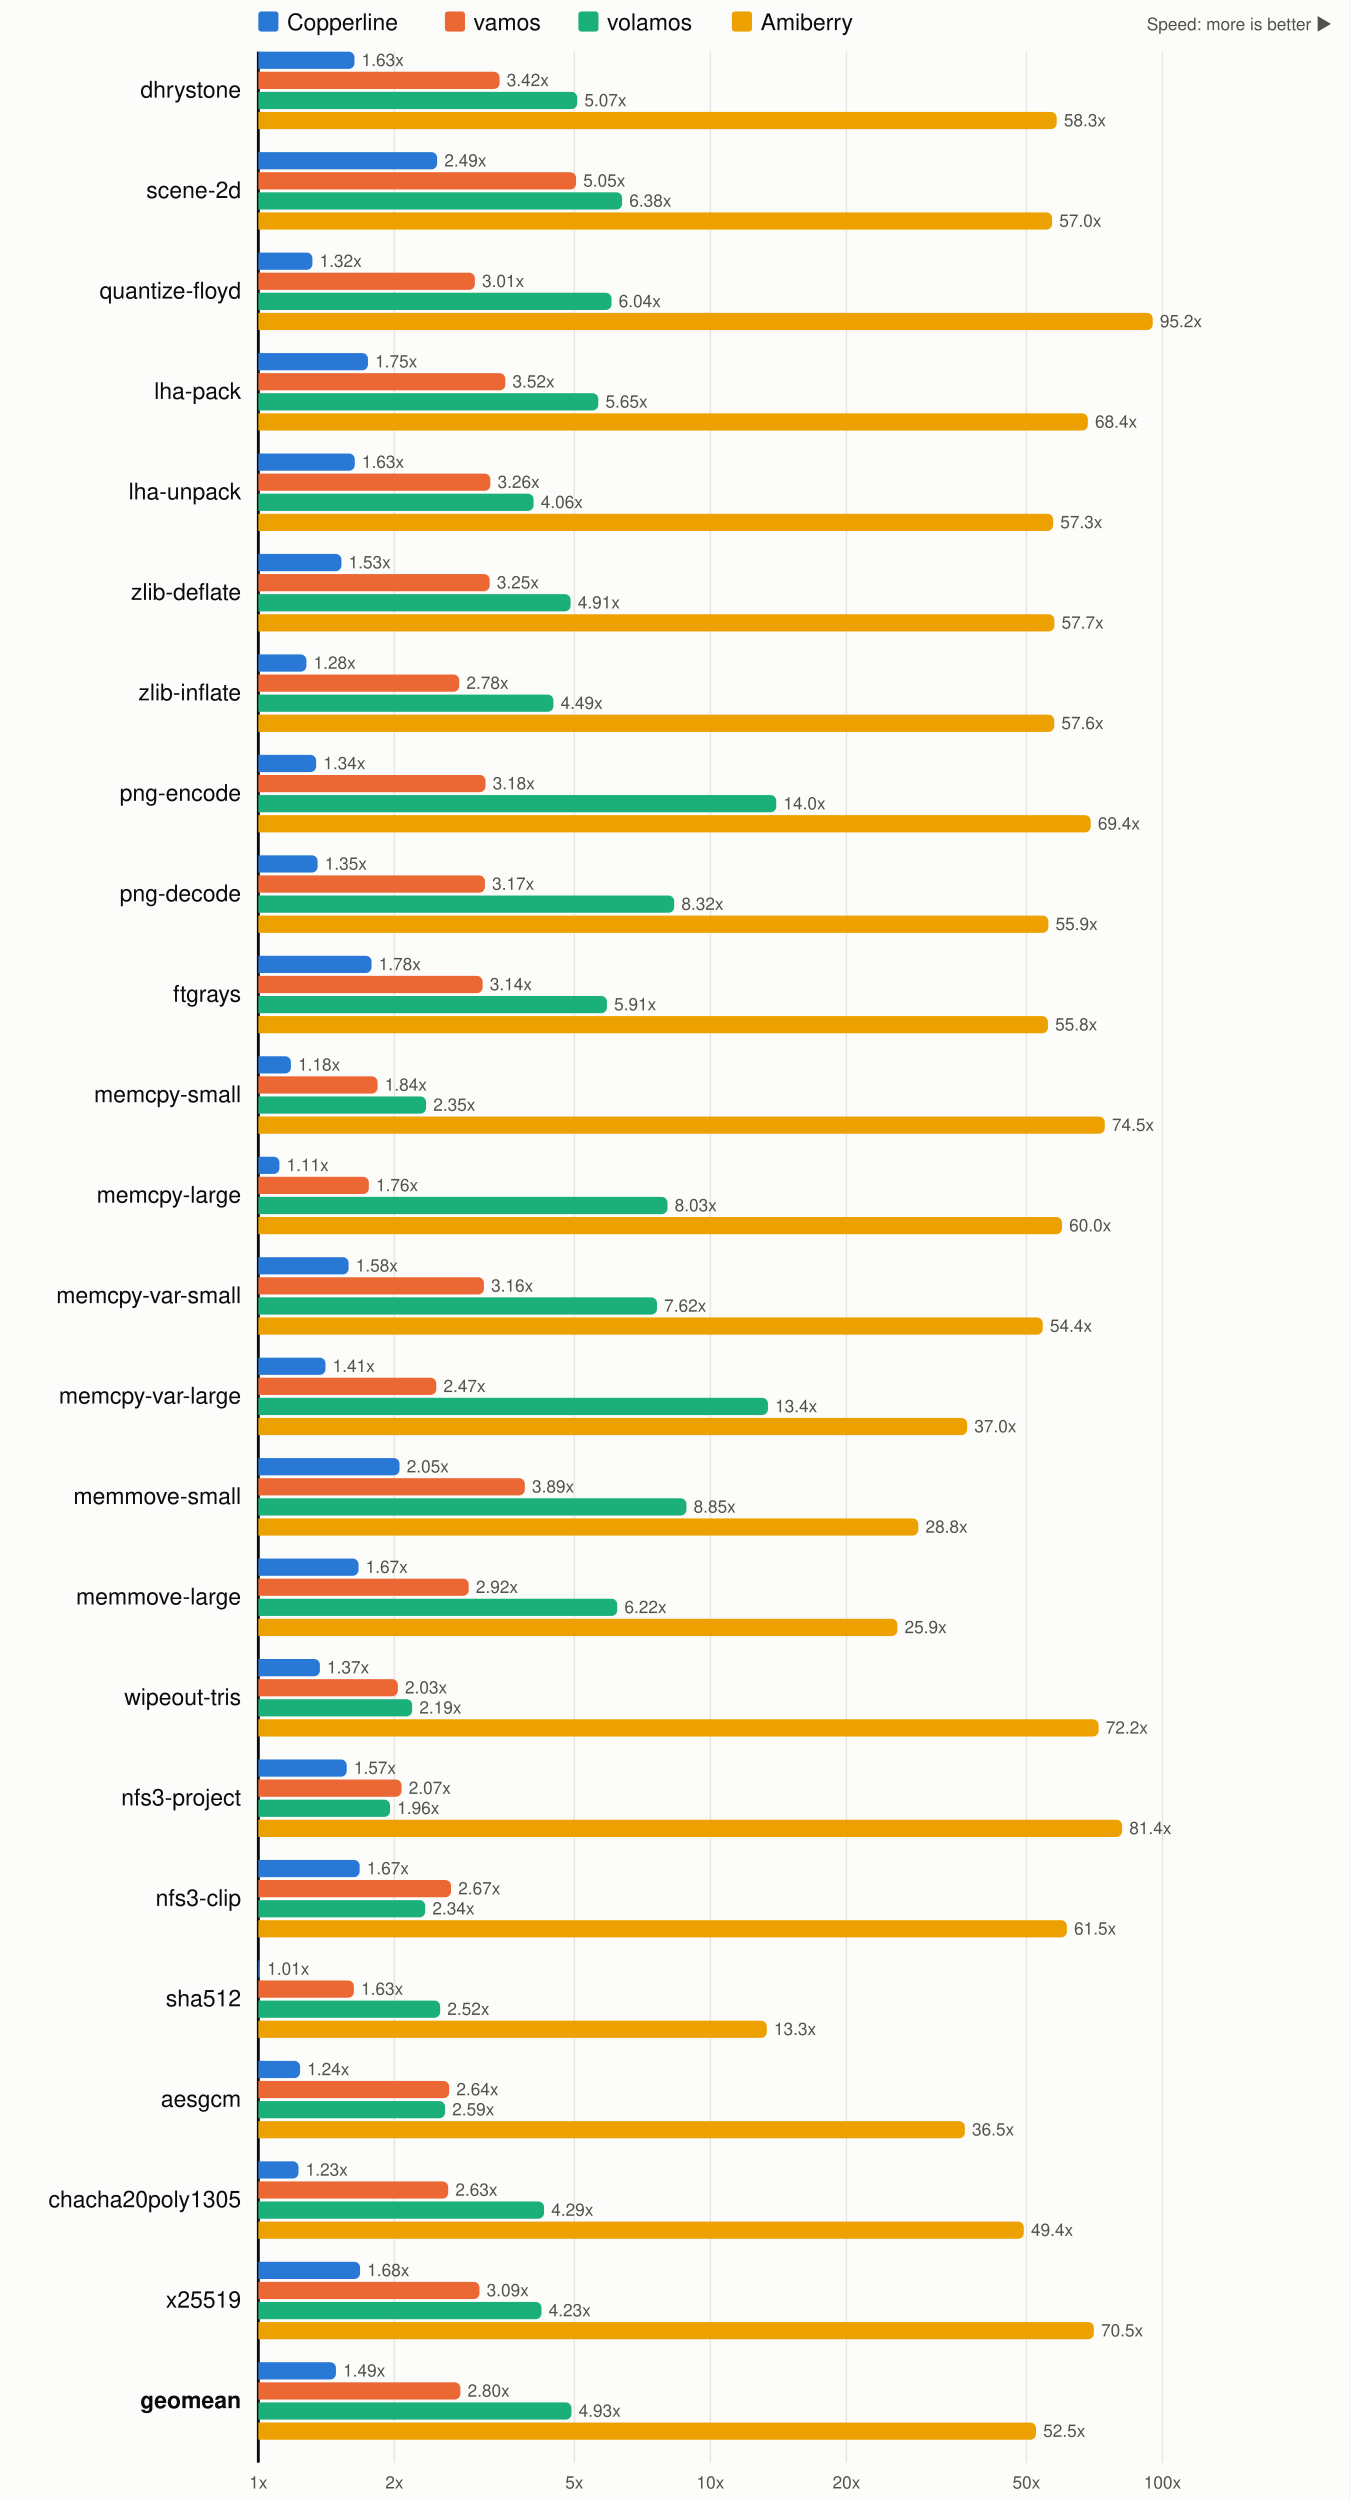
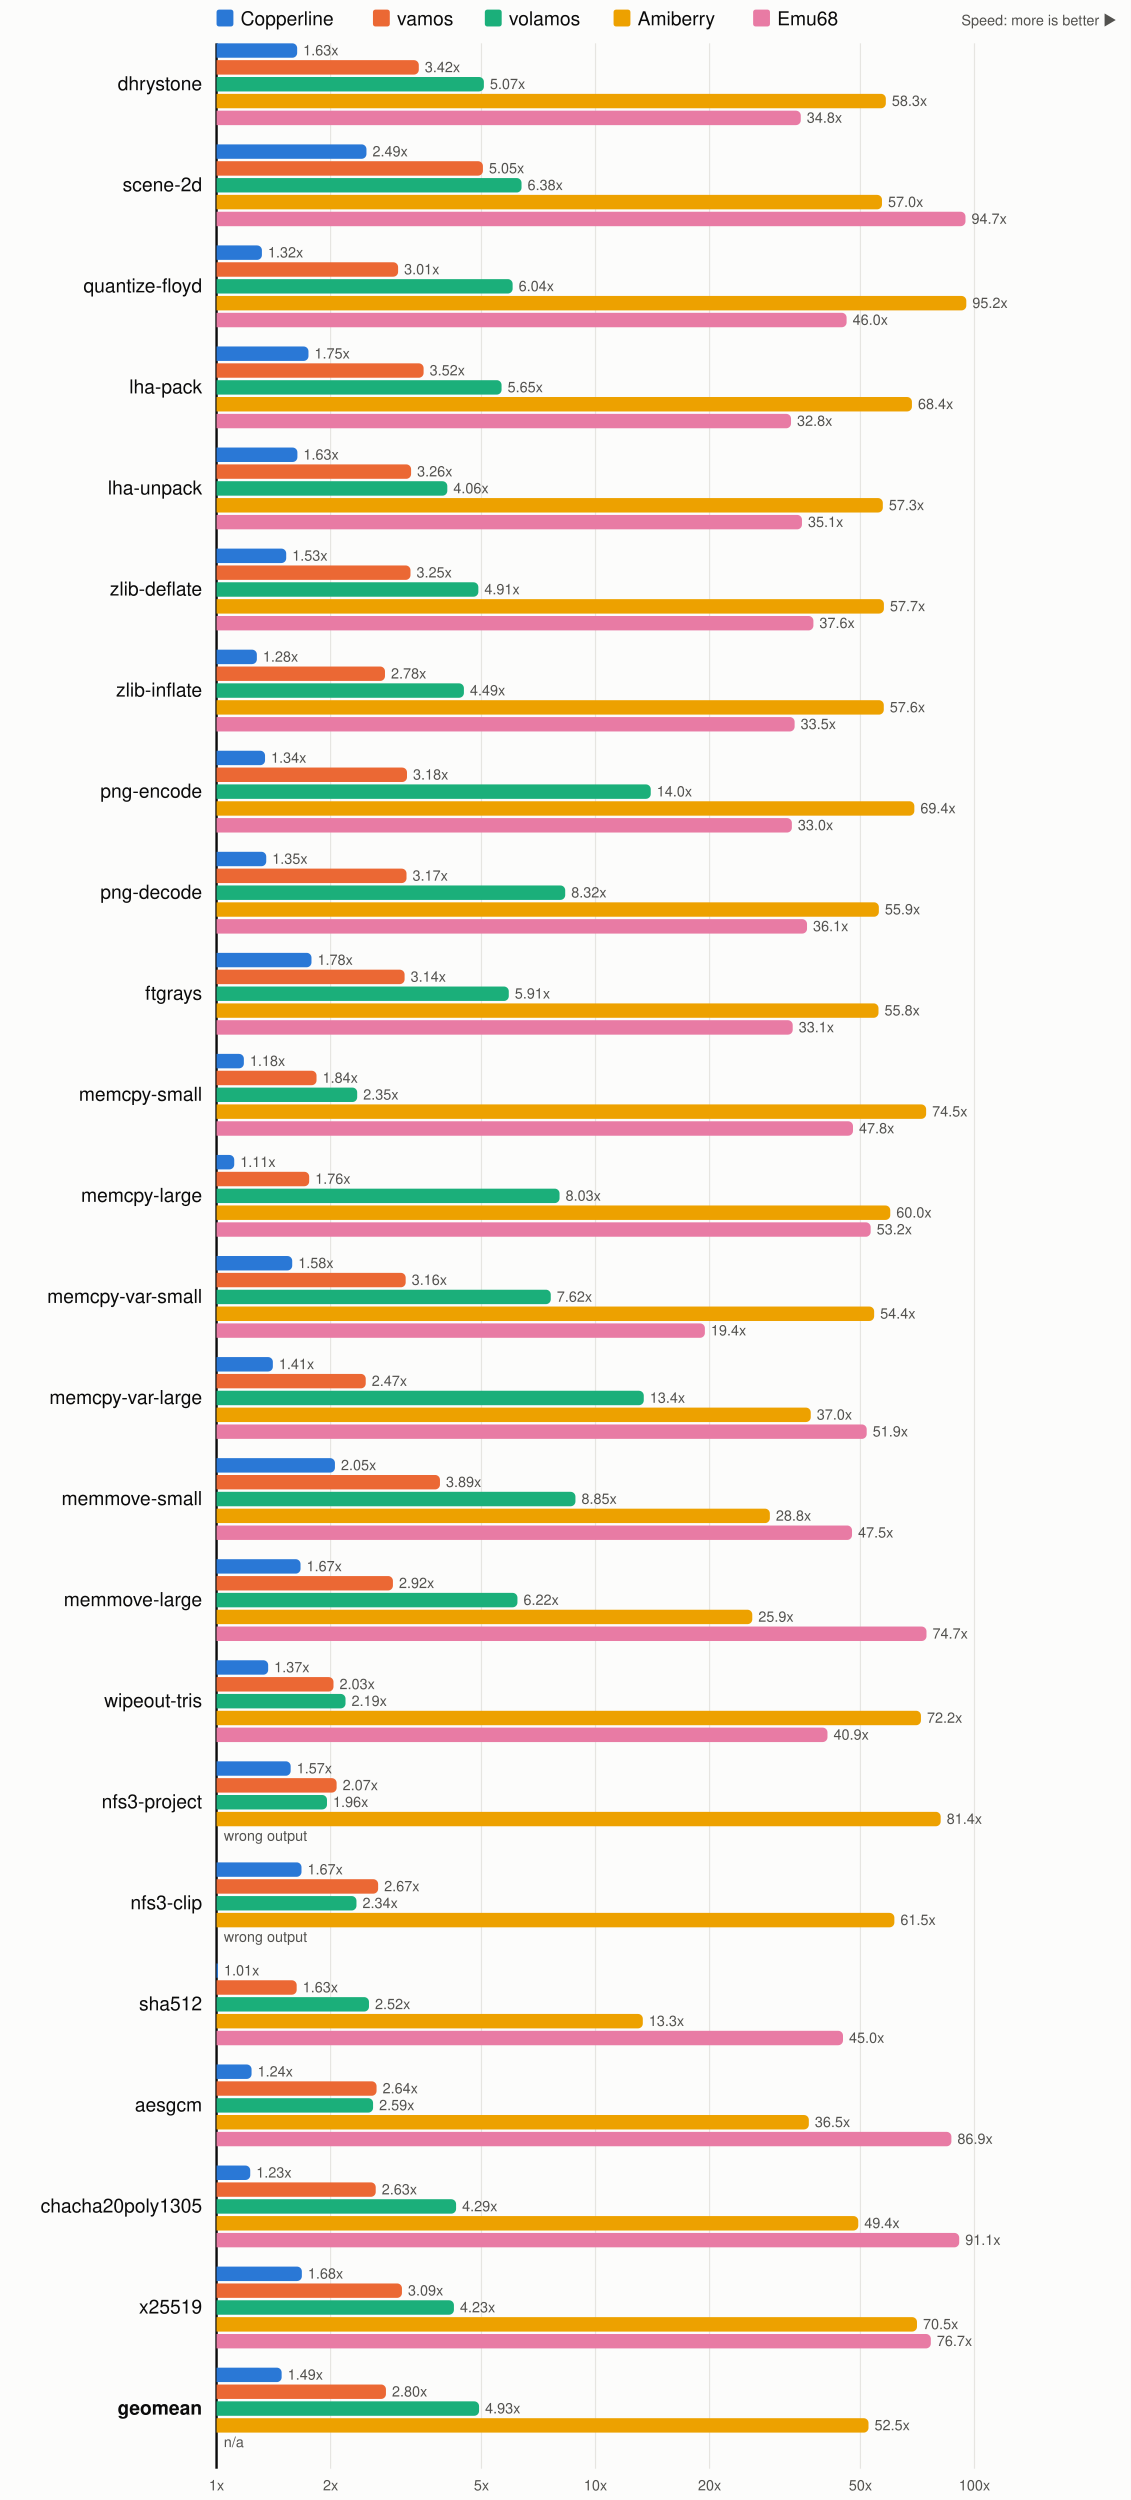
- <svg xmlns="http://www.w3.org/2000/svg" width="940" height="1742" viewBox="0 0 940 1742" role="img" aria-label="m68k emulators on benchwork-040, speed relative to a 25 MHz 68040">
-   <style>.t{font-family:system-ui,-apple-system,'Segoe UI',Helvetica,Arial,sans-serif;font-size:12px;fill:#0b0b0b}.t.muted{fill:#52514e}.t.big{font-size:16px}.t.name{font-weight:600}.t.axis{fill:#52514e;font-size:12px}.grid{stroke:#e6e5e1;stroke-width:1}.ref{stroke:#0b0b0b;stroke-width:2}.bg{fill:#fcfcfb}.ring{stroke:#fcfcfb;stroke-width:2}.dot{fill:#0b0b0b}.s0{fill:#2a78d6}.k0{stroke:#2a78d6}.s1{fill:#eb6834}.k1{stroke:#eb6834}.s2{fill:#1baf7a}.k2{stroke:#1baf7a}.s3{fill:#eda100}.k3{stroke:#eda100}@media(prefers-color-scheme:dark){.t{fill:#ffffff}.t.muted{fill:#c3c2b7}.t.axis{fill:#c3c2b7}.grid{stroke:#333331}.ref{stroke:#ffffff}.bg{fill:#1a1a19}.ring{stroke:#1a1a19}.dot{fill:#ffffff}.s0{fill:#3987e5}.k0{stroke:#3987e5}.s1{fill:#d95926}.k1{stroke:#d95926}.s2{fill:#199e70}.k2{stroke:#199e70}.s3{fill:#c98500}.k3{stroke:#c98500}}</style>
-   <rect class="bg" width="940" height="1742" />
+ <svg xmlns="http://www.w3.org/2000/svg" width="940" height="2078" viewBox="0 0 940 2078" role="img" aria-label="m68k emulators on benchwork-040, speed relative to a 25 MHz 68040">
+   <style>.t{font-family:system-ui,-apple-system,'Segoe UI',Helvetica,Arial,sans-serif;font-size:12px;fill:#0b0b0b}.t.muted{fill:#52514e}.t.big{font-size:16px}.t.name{font-weight:600}.t.axis{fill:#52514e;font-size:12px}.grid{stroke:#e6e5e1;stroke-width:1}.ref{stroke:#0b0b0b;stroke-width:2}.bg{fill:#fcfcfb}.ring{stroke:#fcfcfb;stroke-width:2}.dot{fill:#0b0b0b}.s0{fill:#2a78d6}.k0{stroke:#2a78d6}.s1{fill:#eb6834}.k1{stroke:#eb6834}.s2{fill:#1baf7a}.k2{stroke:#1baf7a}.s3{fill:#eda100}.k3{stroke:#eda100}.s4{fill:#e87ba4}.k4{stroke:#e87ba4}@media(prefers-color-scheme:dark){.t{fill:#ffffff}.t.muted{fill:#c3c2b7}.t.axis{fill:#c3c2b7}.grid{stroke:#333331}.ref{stroke:#ffffff}.bg{fill:#1a1a19}.ring{stroke:#1a1a19}.dot{fill:#ffffff}.s0{fill:#3987e5}.k0{stroke:#3987e5}.s1{fill:#d95926}.k1{stroke:#d95926}.s2{fill:#199e70}.k2{stroke:#199e70}.s3{fill:#c98500}.k3{stroke:#c98500}.s4{fill:#d55181}.k4{stroke:#d55181}}</style>
+   <rect class="bg" width="940" height="2078" />
  <text class="t muted" x="928" y="21" text-anchor="end">Speed: more is better ▶</text>
  <rect class="s0" x="180" y="8" width="14" height="14" rx="2" />
  <text class="t big" x="200" y="21">Copperline</text>
  <rect class="s1" x="310" y="8" width="14" height="14" rx="2" />
  <text class="t big" x="330" y="21">vamos</text>
  <rect class="s2" x="403" y="8" width="14" height="14" rx="2" />
  <text class="t big" x="423" y="21">volamos</text>
  <rect class="s3" x="510" y="8" width="14" height="14" rx="2" />
  <text class="t big" x="530" y="21">Amiberry</text>
-   <line class="ref" x1="180.0" y1="36" x2="180.0" y2="1716" />
-   <text class="t axis" x="180.0" y="1734" text-anchor="middle">1x</text>
-   <line class="grid" x1="274.8" y1="36" x2="274.8" y2="1716" />
-   <text class="t axis" x="274.8" y="1734" text-anchor="middle">2x</text>
-   <line class="grid" x1="400.2" y1="36" x2="400.2" y2="1716" />
-   <text class="t axis" x="400.2" y="1734" text-anchor="middle">5x</text>
-   <line class="grid" x1="495.0" y1="36" x2="495.0" y2="1716" />
-   <text class="t axis" x="495.0" y="1734" text-anchor="middle">10x</text>
-   <line class="grid" x1="589.8" y1="36" x2="589.8" y2="1716" />
-   <text class="t axis" x="589.8" y="1734" text-anchor="middle">20x</text>
-   <line class="grid" x1="715.2" y1="36" x2="715.2" y2="1716" />
-   <text class="t axis" x="715.2" y="1734" text-anchor="middle">50x</text>
-   <line class="grid" x1="810.0" y1="36" x2="810.0" y2="1716" />
-   <text class="t axis" x="810.0" y="1734" text-anchor="middle">100x</text>
-   <text class="t big" x="168" y="68.0" text-anchor="end">dhrystone</text>
+   <rect class="s4" x="626" y="8" width="14" height="14" rx="2" />
+   <text class="t big" x="646" y="21">Emu68</text>
+   <line class="ref" x1="180.0" y1="36" x2="180.0" y2="2052" />
+   <text class="t axis" x="180.0" y="2070" text-anchor="middle">1x</text>
+   <line class="grid" x1="274.8" y1="36" x2="274.8" y2="2052" />
+   <text class="t axis" x="274.8" y="2070" text-anchor="middle">2x</text>
+   <line class="grid" x1="400.2" y1="36" x2="400.2" y2="2052" />
+   <text class="t axis" x="400.2" y="2070" text-anchor="middle">5x</text>
+   <line class="grid" x1="495.0" y1="36" x2="495.0" y2="2052" />
+   <text class="t axis" x="495.0" y="2070" text-anchor="middle">10x</text>
+   <line class="grid" x1="589.8" y1="36" x2="589.8" y2="2052" />
+   <text class="t axis" x="589.8" y="2070" text-anchor="middle">20x</text>
+   <line class="grid" x1="715.2" y1="36" x2="715.2" y2="2052" />
+   <text class="t axis" x="715.2" y="2070" text-anchor="middle">50x</text>
+   <line class="grid" x1="810.0" y1="36" x2="810.0" y2="2052" />
+   <text class="t axis" x="810.0" y="2070" text-anchor="middle">100x</text>
+   <text class="t big" x="168" y="75.0" text-anchor="end">dhrystone</text>
  <path class="s0" d="M180,36 h63.0 a4,4 0 0 1 4,4 v4 a4,4 0 0 1 -4,4 h-63.0 z" />
  <text class="t muted" x="252.0" y="46">1.63x</text>
  <path class="s1" d="M180,50 h164.1 a4,4 0 0 1 4,4 v4 a4,4 0 0 1 -4,4 h-164.1 z" />
  <text class="t muted" x="353.1" y="60">3.42x</text>
  <path class="s2" d="M180,64 h218.2 a4,4 0 0 1 4,4 v4 a4,4 0 0 1 -4,4 h-218.2 z" />
  <text class="t muted" x="407.2" y="74">5.07x</text>
  <path class="s3" d="M180,78 h552.3 a4,4 0 0 1 4,4 v4 a4,4 0 0 1 -4,4 h-552.3 z" />
  <text class="t muted" x="741.3" y="88">58.3x</text>
-   <text class="t big" x="168" y="138.0" text-anchor="end">scene-2d</text>
-   <path class="s0" d="M180,106 h120.6 a4,4 0 0 1 4,4 v4 a4,4 0 0 1 -4,4 h-120.6 z" />
-   <text class="t muted" x="309.6" y="116">2.49x</text>
-   <path class="s1" d="M180,120 h217.4 a4,4 0 0 1 4,4 v4 a4,4 0 0 1 -4,4 h-217.4 z" />
-   <text class="t muted" x="406.4" y="130">5.05x</text>
-   <path class="s2" d="M180,134 h249.5 a4,4 0 0 1 4,4 v4 a4,4 0 0 1 -4,4 h-249.5 z" />
-   <text class="t muted" x="438.5" y="144">6.38x</text>
-   <path class="s3" d="M180,148 h549.1 a4,4 0 0 1 4,4 v4 a4,4 0 0 1 -4,4 h-549.1 z" />
-   <text class="t muted" x="738.1" y="158">57.0x</text>
-   <text class="t big" x="168" y="208.0" text-anchor="end">quantize-floyd</text>
-   <path class="s0" d="M180,176 h33.7 a4,4 0 0 1 4,4 v4 a4,4 0 0 1 -4,4 h-33.7 z" />
-   <text class="t muted" x="222.7" y="186">1.32x</text>
-   <path class="s1" d="M180,190 h146.9 a4,4 0 0 1 4,4 v4 a4,4 0 0 1 -4,4 h-146.9 z" />
-   <text class="t muted" x="335.9" y="200">3.01x</text>
-   <path class="s2" d="M180,204 h242.1 a4,4 0 0 1 4,4 v4 a4,4 0 0 1 -4,4 h-242.1 z" />
-   <text class="t muted" x="431.1" y="214">6.04x</text>
-   <path class="s3" d="M180,218 h619.2 a4,4 0 0 1 4,4 v4 a4,4 0 0 1 -4,4 h-619.2 z" />
-   <text class="t muted" x="808.2" y="228">95.2x</text>
-   <text class="t big" x="168" y="278.0" text-anchor="end">lha-pack</text>
-   <path class="s0" d="M180,246 h72.4 a4,4 0 0 1 4,4 v4 a4,4 0 0 1 -4,4 h-72.4 z" />
-   <text class="t muted" x="261.4" y="256">1.75x</text>
-   <path class="s1" d="M180,260 h168.1 a4,4 0 0 1 4,4 v4 a4,4 0 0 1 -4,4 h-168.1 z" />
-   <text class="t muted" x="357.1" y="270">3.52x</text>
-   <path class="s2" d="M180,274 h232.9 a4,4 0 0 1 4,4 v4 a4,4 0 0 1 -4,4 h-232.9 z" />
-   <text class="t muted" x="421.9" y="284">5.65x</text>
-   <path class="s3" d="M180,288 h574.0 a4,4 0 0 1 4,4 v4 a4,4 0 0 1 -4,4 h-574.0 z" />
-   <text class="t muted" x="763.0" y="298">68.4x</text>
-   <text class="t big" x="168" y="348.0" text-anchor="end">lha-unpack</text>
-   <path class="s0" d="M180,316 h63.2 a4,4 0 0 1 4,4 v4 a4,4 0 0 1 -4,4 h-63.2 z" />
-   <text class="t muted" x="252.2" y="326">1.63x</text>
-   <path class="s1" d="M180,330 h157.7 a4,4 0 0 1 4,4 v4 a4,4 0 0 1 -4,4 h-157.7 z" />
-   <text class="t muted" x="346.7" y="340">3.26x</text>
-   <path class="s2" d="M180,344 h187.8 a4,4 0 0 1 4,4 v4 a4,4 0 0 1 -4,4 h-187.8 z" />
-   <text class="t muted" x="376.8" y="354">4.06x</text>
-   <path class="s3" d="M180,358 h549.8 a4,4 0 0 1 4,4 v4 a4,4 0 0 1 -4,4 h-549.8 z" />
-   <text class="t muted" x="738.8" y="368">57.3x</text>
-   <text class="t big" x="168" y="418.0" text-anchor="end">zlib-deflate</text>
-   <path class="s0" d="M180,386 h53.9 a4,4 0 0 1 4,4 v4 a4,4 0 0 1 -4,4 h-53.9 z" />
-   <text class="t muted" x="242.9" y="396">1.53x</text>
-   <path class="s1" d="M180,400 h157.2 a4,4 0 0 1 4,4 v4 a4,4 0 0 1 -4,4 h-157.2 z" />
-   <text class="t muted" x="346.2" y="410">3.25x</text>
-   <path class="s2" d="M180,414 h213.6 a4,4 0 0 1 4,4 v4 a4,4 0 0 1 -4,4 h-213.6 z" />
-   <text class="t muted" x="402.6" y="424">4.91x</text>
-   <path class="s3" d="M180,428 h550.7 a4,4 0 0 1 4,4 v4 a4,4 0 0 1 -4,4 h-550.7 z" />
-   <text class="t muted" x="739.7" y="438">57.7x</text>
-   <text class="t big" x="168" y="488.0" text-anchor="end">zlib-inflate</text>
-   <path class="s0" d="M180,456 h29.5 a4,4 0 0 1 4,4 v4 a4,4 0 0 1 -4,4 h-29.5 z" />
-   <text class="t muted" x="218.5" y="466">1.28x</text>
-   <path class="s1" d="M180,470 h136.0 a4,4 0 0 1 4,4 v4 a4,4 0 0 1 -4,4 h-136.0 z" />
-   <text class="t muted" x="325.0" y="480">2.78x</text>
-   <path class="s2" d="M180,484 h201.6 a4,4 0 0 1 4,4 v4 a4,4 0 0 1 -4,4 h-201.6 z" />
-   <text class="t muted" x="390.6" y="494">4.49x</text>
-   <path class="s3" d="M180,498 h550.6 a4,4 0 0 1 4,4 v4 a4,4 0 0 1 -4,4 h-550.6 z" />
-   <text class="t muted" x="739.6" y="508">57.6x</text>
-   <text class="t big" x="168" y="558.0" text-anchor="end">png-encode</text>
-   <path class="s0" d="M180,526 h36.3 a4,4 0 0 1 4,4 v4 a4,4 0 0 1 -4,4 h-36.3 z" />
-   <text class="t muted" x="225.3" y="536">1.34x</text>
-   <path class="s1" d="M180,540 h154.3 a4,4 0 0 1 4,4 v4 a4,4 0 0 1 -4,4 h-154.3 z" />
-   <text class="t muted" x="343.3" y="550">3.18x</text>
-   <path class="s2" d="M180,554 h356.9 a4,4 0 0 1 4,4 v4 a4,4 0 0 1 -4,4 h-356.9 z" />
-   <text class="t muted" x="545.9" y="564">14.0x</text>
-   <path class="s3" d="M180,568 h576.0 a4,4 0 0 1 4,4 v4 a4,4 0 0 1 -4,4 h-576.0 z" />
-   <text class="t muted" x="765.0" y="578">69.4x</text>
-   <text class="t big" x="168" y="628.0" text-anchor="end">png-decode</text>
-   <path class="s0" d="M180,596 h37.3 a4,4 0 0 1 4,4 v4 a4,4 0 0 1 -4,4 h-37.3 z" />
-   <text class="t muted" x="226.3" y="606">1.35x</text>
-   <path class="s1" d="M180,610 h153.9 a4,4 0 0 1 4,4 v4 a4,4 0 0 1 -4,4 h-153.9 z" />
-   <text class="t muted" x="342.9" y="620">3.17x</text>
-   <path class="s2" d="M180,624 h285.8 a4,4 0 0 1 4,4 v4 a4,4 0 0 1 -4,4 h-285.8 z" />
-   <text class="t muted" x="474.8" y="634">8.32x</text>
-   <path class="s3" d="M180,638 h546.5 a4,4 0 0 1 4,4 v4 a4,4 0 0 1 -4,4 h-546.5 z" />
-   <text class="t muted" x="735.5" y="648">55.9x</text>
-   <text class="t big" x="168" y="698.0" text-anchor="end">ftgrays</text>
-   <path class="s0" d="M180,666 h74.9 a4,4 0 0 1 4,4 v4 a4,4 0 0 1 -4,4 h-74.9 z" />
-   <text class="t muted" x="263.9" y="676">1.78x</text>
-   <path class="s1" d="M180,680 h152.3 a4,4 0 0 1 4,4 v4 a4,4 0 0 1 -4,4 h-152.3 z" />
-   <text class="t muted" x="341.3" y="690">3.14x</text>
-   <path class="s2" d="M180,694 h238.9 a4,4 0 0 1 4,4 v4 a4,4 0 0 1 -4,4 h-238.9 z" />
-   <text class="t muted" x="427.9" y="704">5.91x</text>
-   <path class="s3" d="M180,708 h546.2 a4,4 0 0 1 4,4 v4 a4,4 0 0 1 -4,4 h-546.2 z" />
-   <text class="t muted" x="735.2" y="718">55.8x</text>
-   <text class="t big" x="168" y="768.0" text-anchor="end">memcpy-small</text>
-   <path class="s0" d="M180,736 h18.7 a4,4 0 0 1 4,4 v4 a4,4 0 0 1 -4,4 h-18.7 z" />
-   <text class="t muted" x="207.7" y="746">1.18x</text>
-   <path class="s1" d="M180,750 h79.1 a4,4 0 0 1 4,4 v4 a4,4 0 0 1 -4,4 h-79.1 z" />
-   <text class="t muted" x="268.1" y="760">1.84x</text>
-   <path class="s2" d="M180,764 h112.9 a4,4 0 0 1 4,4 v4 a4,4 0 0 1 -4,4 h-112.9 z" />
-   <text class="t muted" x="301.9" y="774">2.35x</text>
-   <path class="s3" d="M180,778 h585.8 a4,4 0 0 1 4,4 v4 a4,4 0 0 1 -4,4 h-585.8 z" />
-   <text class="t muted" x="774.8" y="788">74.5x</text>
-   <text class="t big" x="168" y="838.0" text-anchor="end">memcpy-large</text>
-   <path class="s0" d="M180,806 h10.7 a4,4 0 0 1 4,4 v4 a4,4 0 0 1 -4,4 h-10.7 z" />
-   <text class="t muted" x="199.7" y="816">1.11x</text>
-   <path class="s1" d="M180,820 h73.0 a4,4 0 0 1 4,4 v4 a4,4 0 0 1 -4,4 h-73.0 z" />
-   <text class="t muted" x="262.0" y="830">1.76x</text>
-   <path class="s2" d="M180,834 h281.1 a4,4 0 0 1 4,4 v4 a4,4 0 0 1 -4,4 h-281.1 z" />
-   <text class="t muted" x="470.1" y="844">8.03x</text>
-   <path class="s3" d="M180,848 h556.0 a4,4 0 0 1 4,4 v4 a4,4 0 0 1 -4,4 h-556.0 z" />
-   <text class="t muted" x="745.0" y="858">60.0x</text>
-   <text class="t big" x="168" y="908.0" text-anchor="end">memcpy-var-small</text>
-   <path class="s0" d="M180,876 h58.9 a4,4 0 0 1 4,4 v4 a4,4 0 0 1 -4,4 h-58.9 z" />
-   <text class="t muted" x="247.9" y="886">1.58x</text>
-   <path class="s1" d="M180,890 h153.2 a4,4 0 0 1 4,4 v4 a4,4 0 0 1 -4,4 h-153.2 z" />
-   <text class="t muted" x="342.2" y="900">3.16x</text>
-   <path class="s2" d="M180,904 h273.8 a4,4 0 0 1 4,4 v4 a4,4 0 0 1 -4,4 h-273.8 z" />
-   <text class="t muted" x="462.8" y="914">7.62x</text>
-   <path class="s3" d="M180,918 h542.6 a4,4 0 0 1 4,4 v4 a4,4 0 0 1 -4,4 h-542.6 z" />
-   <text class="t muted" x="731.6" y="928">54.4x</text>
-   <text class="t big" x="168" y="978.0" text-anchor="end">memcpy-var-large</text>
-   <path class="s0" d="M180,946 h42.8 a4,4 0 0 1 4,4 v4 a4,4 0 0 1 -4,4 h-42.8 z" />
-   <text class="t muted" x="231.8" y="956">1.41x</text>
-   <path class="s1" d="M180,960 h120.0 a4,4 0 0 1 4,4 v4 a4,4 0 0 1 -4,4 h-120.0 z" />
-   <text class="t muted" x="309.0" y="970">2.47x</text>
-   <path class="s2" d="M180,974 h351.1 a4,4 0 0 1 4,4 v4 a4,4 0 0 1 -4,4 h-351.1 z" />
-   <text class="t muted" x="540.1" y="984">13.4x</text>
-   <path class="s3" d="M180,988 h489.9 a4,4 0 0 1 4,4 v4 a4,4 0 0 1 -4,4 h-489.9 z" />
-   <text class="t muted" x="678.9" y="998">37.0x</text>
-   <text class="t big" x="168" y="1048.0" text-anchor="end">memmove-small</text>
-   <path class="s0" d="M180,1016 h94.4 a4,4 0 0 1 4,4 v4 a4,4 0 0 1 -4,4 h-94.4 z" />
-   <text class="t muted" x="283.4" y="1026">2.05x</text>
-   <path class="s1" d="M180,1030 h181.7 a4,4 0 0 1 4,4 v4 a4,4 0 0 1 -4,4 h-181.7 z" />
-   <text class="t muted" x="370.7" y="1040">3.89x</text>
-   <path class="s2" d="M180,1044 h294.3 a4,4 0 0 1 4,4 v4 a4,4 0 0 1 -4,4 h-294.3 z" />
-   <text class="t muted" x="483.3" y="1054">8.85x</text>
-   <path class="s3" d="M180,1058 h455.9 a4,4 0 0 1 4,4 v4 a4,4 0 0 1 -4,4 h-455.9 z" />
-   <text class="t muted" x="644.9" y="1068">28.8x</text>
-   <text class="t big" x="168" y="1118.0" text-anchor="end">memmove-large</text>
-   <path class="s0" d="M180,1086 h65.8 a4,4 0 0 1 4,4 v4 a4,4 0 0 1 -4,4 h-65.8 z" />
-   <text class="t muted" x="254.8" y="1096">1.67x</text>
-   <path class="s1" d="M180,1100 h142.6 a4,4 0 0 1 4,4 v4 a4,4 0 0 1 -4,4 h-142.6 z" />
-   <text class="t muted" x="331.6" y="1110">2.92x</text>
-   <path class="s2" d="M180,1114 h246.1 a4,4 0 0 1 4,4 v4 a4,4 0 0 1 -4,4 h-246.1 z" />
-   <text class="t muted" x="435.1" y="1124">6.22x</text>
-   <path class="s3" d="M180,1128 h441.3 a4,4 0 0 1 4,4 v4 a4,4 0 0 1 -4,4 h-441.3 z" />
-   <text class="t muted" x="630.3" y="1138">25.9x</text>
-   <text class="t big" x="168" y="1188.0" text-anchor="end">wipeout-tris</text>
-   <path class="s0" d="M180,1156 h38.9 a4,4 0 0 1 4,4 v4 a4,4 0 0 1 -4,4 h-38.9 z" />
-   <text class="t muted" x="227.9" y="1166">1.37x</text>
-   <path class="s1" d="M180,1170 h93.2 a4,4 0 0 1 4,4 v4 a4,4 0 0 1 -4,4 h-93.2 z" />
-   <text class="t muted" x="282.2" y="1180">2.03x</text>
-   <path class="s2" d="M180,1184 h103.2 a4,4 0 0 1 4,4 v4 a4,4 0 0 1 -4,4 h-103.2 z" />
-   <text class="t muted" x="292.2" y="1194">2.19x</text>
-   <path class="s3" d="M180,1198 h581.5 a4,4 0 0 1 4,4 v4 a4,4 0 0 1 -4,4 h-581.5 z" />
-   <text class="t muted" x="770.5" y="1208">72.2x</text>
-   <text class="t big" x="168" y="1258.0" text-anchor="end">nfs3-project</text>
-   <path class="s0" d="M180,1226 h57.6 a4,4 0 0 1 4,4 v4 a4,4 0 0 1 -4,4 h-57.6 z" />
-   <text class="t muted" x="246.6" y="1236">1.57x</text>
-   <path class="s1" d="M180,1240 h95.8 a4,4 0 0 1 4,4 v4 a4,4 0 0 1 -4,4 h-95.8 z" />
-   <text class="t muted" x="284.8" y="1250">2.07x</text>
-   <path class="s2" d="M180,1254 h87.8 a4,4 0 0 1 4,4 v4 a4,4 0 0 1 -4,4 h-87.8 z" />
-   <text class="t muted" x="276.8" y="1264">1.96x</text>
-   <path class="s3" d="M180,1268 h597.9 a4,4 0 0 1 4,4 v4 a4,4 0 0 1 -4,4 h-597.9 z" />
-   <text class="t muted" x="786.9" y="1278">81.4x</text>
-   <text class="t big" x="168" y="1328.0" text-anchor="end">nfs3-clip</text>
-   <path class="s0" d="M180,1296 h66.6 a4,4 0 0 1 4,4 v4 a4,4 0 0 1 -4,4 h-66.6 z" />
-   <text class="t muted" x="255.6" y="1306">1.67x</text>
-   <path class="s1" d="M180,1310 h130.3 a4,4 0 0 1 4,4 v4 a4,4 0 0 1 -4,4 h-130.3 z" />
-   <text class="t muted" x="319.3" y="1320">2.67x</text>
-   <path class="s2" d="M180,1324 h112.3 a4,4 0 0 1 4,4 v4 a4,4 0 0 1 -4,4 h-112.3 z" />
-   <text class="t muted" x="301.3" y="1334">2.34x</text>
-   <path class="s3" d="M180,1338 h559.4 a4,4 0 0 1 4,4 v4 a4,4 0 0 1 -4,4 h-559.4 z" />
-   <text class="t muted" x="748.4" y="1348">61.5x</text>
-   <text class="t big" x="168" y="1398.0" text-anchor="end">sha512</text>
-   <path class="s0" d="M180,1366 h0.6 a0.582,0.582 0 0 1 0.582,0.582 v10.837 a0.582,0.582 0 0 1 -0.582,0.582 h-0.6 z" />
-   <text class="t muted" x="186.2" y="1376">1.01x</text>
-   <path class="s1" d="M180,1380 h62.6 a4,4 0 0 1 4,4 v4 a4,4 0 0 1 -4,4 h-62.6 z" />
-   <text class="t muted" x="251.6" y="1390">1.63x</text>
-   <path class="s2" d="M180,1394 h122.7 a4,4 0 0 1 4,4 v4 a4,4 0 0 1 -4,4 h-122.7 z" />
-   <text class="t muted" x="311.7" y="1404">2.52x</text>
-   <path class="s3" d="M180,1408 h350.3 a4,4 0 0 1 4,4 v4 a4,4 0 0 1 -4,4 h-350.3 z" />
-   <text class="t muted" x="539.3" y="1418">13.3x</text>
-   <text class="t big" x="168" y="1468.0" text-anchor="end">aesgcm</text>
-   <path class="s0" d="M180,1436 h25.1 a4,4 0 0 1 4,4 v4 a4,4 0 0 1 -4,4 h-25.1 z" />
-   <text class="t muted" x="214.1" y="1446">1.24x</text>
-   <path class="s1" d="M180,1450 h129.0 a4,4 0 0 1 4,4 v4 a4,4 0 0 1 -4,4 h-129.0 z" />
-   <text class="t muted" x="318.0" y="1460">2.64x</text>
-   <path class="s2" d="M180,1464 h126.1 a4,4 0 0 1 4,4 v4 a4,4 0 0 1 -4,4 h-126.1 z" />
-   <text class="t muted" x="315.1" y="1474">2.59x</text>
-   <path class="s3" d="M180,1478 h488.3 a4,4 0 0 1 4,4 v4 a4,4 0 0 1 -4,4 h-488.3 z" />
-   <text class="t muted" x="677.3" y="1488">36.5x</text>
-   <text class="t big" x="168" y="1538.0" text-anchor="end">chacha20poly1305</text>
-   <path class="s0" d="M180,1506 h24.0 a4,4 0 0 1 4,4 v4 a4,4 0 0 1 -4,4 h-24.0 z" />
-   <text class="t muted" x="213.0" y="1516">1.23x</text>
-   <path class="s1" d="M180,1520 h128.3 a4,4 0 0 1 4,4 v4 a4,4 0 0 1 -4,4 h-128.3 z" />
-   <text class="t muted" x="317.3" y="1530">2.63x</text>
-   <path class="s2" d="M180,1534 h195.1 a4,4 0 0 1 4,4 v4 a4,4 0 0 1 -4,4 h-195.1 z" />
-   <text class="t muted" x="384.1" y="1544">4.29x</text>
-   <path class="s3" d="M180,1548 h529.4 a4,4 0 0 1 4,4 v4 a4,4 0 0 1 -4,4 h-529.4 z" />
-   <text class="t muted" x="718.4" y="1558">49.4x</text>
-   <text class="t big" x="168" y="1608.0" text-anchor="end">x25519</text>
-   <path class="s0" d="M180,1576 h66.9 a4,4 0 0 1 4,4 v4 a4,4 0 0 1 -4,4 h-66.9 z" />
-   <text class="t muted" x="255.9" y="1586">1.68x</text>
-   <path class="s1" d="M180,1590 h150.1 a4,4 0 0 1 4,4 v4 a4,4 0 0 1 -4,4 h-150.1 z" />
-   <text class="t muted" x="339.1" y="1600">3.09x</text>
-   <path class="s2" d="M180,1604 h193.3 a4,4 0 0 1 4,4 v4 a4,4 0 0 1 -4,4 h-193.3 z" />
-   <text class="t muted" x="382.3" y="1614">4.23x</text>
-   <path class="s3" d="M180,1618 h578.2 a4,4 0 0 1 4,4 v4 a4,4 0 0 1 -4,4 h-578.2 z" />
-   <text class="t muted" x="767.2" y="1628">70.5x</text>
-   <text class="t big name" x="168" y="1678.0" text-anchor="end">geomean</text>
-   <path class="s0" d="M180,1646 h50.1 a4,4 0 0 1 4,4 v4 a4,4 0 0 1 -4,4 h-50.1 z" />
-   <text class="t muted" x="239.1" y="1656">1.49x</text>
-   <path class="s1" d="M180,1660 h136.8 a4,4 0 0 1 4,4 v4 a4,4 0 0 1 -4,4 h-136.8 z" />
-   <text class="t muted" x="325.8" y="1670">2.80x</text>
-   <path class="s2" d="M180,1674 h214.2 a4,4 0 0 1 4,4 v4 a4,4 0 0 1 -4,4 h-214.2 z" />
-   <text class="t muted" x="403.2" y="1684">4.93x</text>
-   <path class="s3" d="M180,1688 h537.9 a4,4 0 0 1 4,4 v4 a4,4 0 0 1 -4,4 h-537.9 z" />
-   <text class="t muted" x="726.9" y="1698">52.5x</text>
+   <path class="s4" d="M180,92 h481.6 a4,4 0 0 1 4,4 v4 a4,4 0 0 1 -4,4 h-481.6 z" />
+   <text class="t muted" x="670.6" y="102">34.8x</text>
+   <text class="t big" x="168" y="159.0" text-anchor="end">scene-2d</text>
+   <path class="s0" d="M180,120 h120.6 a4,4 0 0 1 4,4 v4 a4,4 0 0 1 -4,4 h-120.6 z" />
+   <text class="t muted" x="309.6" y="130">2.49x</text>
+   <path class="s1" d="M180,134 h217.4 a4,4 0 0 1 4,4 v4 a4,4 0 0 1 -4,4 h-217.4 z" />
+   <text class="t muted" x="406.4" y="144">5.05x</text>
+   <path class="s2" d="M180,148 h249.5 a4,4 0 0 1 4,4 v4 a4,4 0 0 1 -4,4 h-249.5 z" />
+   <text class="t muted" x="438.5" y="158">6.38x</text>
+   <path class="s3" d="M180,162 h549.1 a4,4 0 0 1 4,4 v4 a4,4 0 0 1 -4,4 h-549.1 z" />
+   <text class="t muted" x="738.1" y="172">57.0x</text>
+   <path class="s4" d="M180,176 h618.5 a4,4 0 0 1 4,4 v4 a4,4 0 0 1 -4,4 h-618.5 z" />
+   <text class="t muted" x="807.5" y="186">94.7x</text>
+   <text class="t big" x="168" y="243.0" text-anchor="end">quantize-floyd</text>
+   <path class="s0" d="M180,204 h33.7 a4,4 0 0 1 4,4 v4 a4,4 0 0 1 -4,4 h-33.7 z" />
+   <text class="t muted" x="222.7" y="214">1.32x</text>
+   <path class="s1" d="M180,218 h146.9 a4,4 0 0 1 4,4 v4 a4,4 0 0 1 -4,4 h-146.9 z" />
+   <text class="t muted" x="335.9" y="228">3.01x</text>
+   <path class="s2" d="M180,232 h242.1 a4,4 0 0 1 4,4 v4 a4,4 0 0 1 -4,4 h-242.1 z" />
+   <text class="t muted" x="431.1" y="242">6.04x</text>
+   <path class="s3" d="M180,246 h619.2 a4,4 0 0 1 4,4 v4 a4,4 0 0 1 -4,4 h-619.2 z" />
+   <text class="t muted" x="808.2" y="256">95.2x</text>
+   <path class="s4" d="M180,260 h519.7 a4,4 0 0 1 4,4 v4 a4,4 0 0 1 -4,4 h-519.7 z" />
+   <text class="t muted" x="708.7" y="270">46.0x</text>
+   <text class="t big" x="168" y="327.0" text-anchor="end">lha-pack</text>
+   <path class="s0" d="M180,288 h72.4 a4,4 0 0 1 4,4 v4 a4,4 0 0 1 -4,4 h-72.4 z" />
+   <text class="t muted" x="261.4" y="298">1.75x</text>
+   <path class="s1" d="M180,302 h168.1 a4,4 0 0 1 4,4 v4 a4,4 0 0 1 -4,4 h-168.1 z" />
+   <text class="t muted" x="357.1" y="312">3.52x</text>
+   <path class="s2" d="M180,316 h232.9 a4,4 0 0 1 4,4 v4 a4,4 0 0 1 -4,4 h-232.9 z" />
+   <text class="t muted" x="421.9" y="326">5.65x</text>
+   <path class="s3" d="M180,330 h574.0 a4,4 0 0 1 4,4 v4 a4,4 0 0 1 -4,4 h-574.0 z" />
+   <text class="t muted" x="763.0" y="340">68.4x</text>
+   <path class="s4" d="M180,344 h473.5 a4,4 0 0 1 4,4 v4 a4,4 0 0 1 -4,4 h-473.5 z" />
+   <text class="t muted" x="662.5" y="354">32.8x</text>
+   <text class="t big" x="168" y="411.0" text-anchor="end">lha-unpack</text>
+   <path class="s0" d="M180,372 h63.2 a4,4 0 0 1 4,4 v4 a4,4 0 0 1 -4,4 h-63.2 z" />
+   <text class="t muted" x="252.2" y="382">1.63x</text>
+   <path class="s1" d="M180,386 h157.7 a4,4 0 0 1 4,4 v4 a4,4 0 0 1 -4,4 h-157.7 z" />
+   <text class="t muted" x="346.7" y="396">3.26x</text>
+   <path class="s2" d="M180,400 h187.8 a4,4 0 0 1 4,4 v4 a4,4 0 0 1 -4,4 h-187.8 z" />
+   <text class="t muted" x="376.8" y="410">4.06x</text>
+   <path class="s3" d="M180,414 h549.8 a4,4 0 0 1 4,4 v4 a4,4 0 0 1 -4,4 h-549.8 z" />
+   <text class="t muted" x="738.8" y="424">57.3x</text>
+   <path class="s4" d="M180,428 h482.6 a4,4 0 0 1 4,4 v4 a4,4 0 0 1 -4,4 h-482.6 z" />
+   <text class="t muted" x="671.6" y="438">35.1x</text>
+   <text class="t big" x="168" y="495.0" text-anchor="end">zlib-deflate</text>
+   <path class="s0" d="M180,456 h53.9 a4,4 0 0 1 4,4 v4 a4,4 0 0 1 -4,4 h-53.9 z" />
+   <text class="t muted" x="242.9" y="466">1.53x</text>
+   <path class="s1" d="M180,470 h157.2 a4,4 0 0 1 4,4 v4 a4,4 0 0 1 -4,4 h-157.2 z" />
+   <text class="t muted" x="346.2" y="480">3.25x</text>
+   <path class="s2" d="M180,484 h213.6 a4,4 0 0 1 4,4 v4 a4,4 0 0 1 -4,4 h-213.6 z" />
+   <text class="t muted" x="402.6" y="494">4.91x</text>
+   <path class="s3" d="M180,498 h550.7 a4,4 0 0 1 4,4 v4 a4,4 0 0 1 -4,4 h-550.7 z" />
+   <text class="t muted" x="739.7" y="508">57.7x</text>
+   <path class="s4" d="M180,512 h492.1 a4,4 0 0 1 4,4 v4 a4,4 0 0 1 -4,4 h-492.1 z" />
+   <text class="t muted" x="681.1" y="522">37.6x</text>
+   <text class="t big" x="168" y="579.0" text-anchor="end">zlib-inflate</text>
+   <path class="s0" d="M180,540 h29.5 a4,4 0 0 1 4,4 v4 a4,4 0 0 1 -4,4 h-29.5 z" />
+   <text class="t muted" x="218.5" y="550">1.28x</text>
+   <path class="s1" d="M180,554 h136.0 a4,4 0 0 1 4,4 v4 a4,4 0 0 1 -4,4 h-136.0 z" />
+   <text class="t muted" x="325.0" y="564">2.78x</text>
+   <path class="s2" d="M180,568 h201.6 a4,4 0 0 1 4,4 v4 a4,4 0 0 1 -4,4 h-201.6 z" />
+   <text class="t muted" x="390.6" y="578">4.49x</text>
+   <path class="s3" d="M180,582 h550.6 a4,4 0 0 1 4,4 v4 a4,4 0 0 1 -4,4 h-550.6 z" />
+   <text class="t muted" x="739.6" y="592">57.6x</text>
+   <path class="s4" d="M180,596 h476.5 a4,4 0 0 1 4,4 v4 a4,4 0 0 1 -4,4 h-476.5 z" />
+   <text class="t muted" x="665.5" y="606">33.5x</text>
+   <text class="t big" x="168" y="663.0" text-anchor="end">png-encode</text>
+   <path class="s0" d="M180,624 h36.3 a4,4 0 0 1 4,4 v4 a4,4 0 0 1 -4,4 h-36.3 z" />
+   <text class="t muted" x="225.3" y="634">1.34x</text>
+   <path class="s1" d="M180,638 h154.3 a4,4 0 0 1 4,4 v4 a4,4 0 0 1 -4,4 h-154.3 z" />
+   <text class="t muted" x="343.3" y="648">3.18x</text>
+   <path class="s2" d="M180,652 h356.9 a4,4 0 0 1 4,4 v4 a4,4 0 0 1 -4,4 h-356.9 z" />
+   <text class="t muted" x="545.9" y="662">14.0x</text>
+   <path class="s3" d="M180,666 h576.0 a4,4 0 0 1 4,4 v4 a4,4 0 0 1 -4,4 h-576.0 z" />
+   <text class="t muted" x="765.0" y="676">69.4x</text>
+   <path class="s4" d="M180,680 h474.2 a4,4 0 0 1 4,4 v4 a4,4 0 0 1 -4,4 h-474.2 z" />
+   <text class="t muted" x="663.2" y="690">33.0x</text>
+   <text class="t big" x="168" y="747.0" text-anchor="end">png-decode</text>
+   <path class="s0" d="M180,708 h37.3 a4,4 0 0 1 4,4 v4 a4,4 0 0 1 -4,4 h-37.3 z" />
+   <text class="t muted" x="226.3" y="718">1.35x</text>
+   <path class="s1" d="M180,722 h153.9 a4,4 0 0 1 4,4 v4 a4,4 0 0 1 -4,4 h-153.9 z" />
+   <text class="t muted" x="342.9" y="732">3.17x</text>
+   <path class="s2" d="M180,736 h285.8 a4,4 0 0 1 4,4 v4 a4,4 0 0 1 -4,4 h-285.8 z" />
+   <text class="t muted" x="474.8" y="746">8.32x</text>
+   <path class="s3" d="M180,750 h546.5 a4,4 0 0 1 4,4 v4 a4,4 0 0 1 -4,4 h-546.5 z" />
+   <text class="t muted" x="735.5" y="760">55.9x</text>
+   <path class="s4" d="M180,764 h486.8 a4,4 0 0 1 4,4 v4 a4,4 0 0 1 -4,4 h-486.8 z" />
+   <text class="t muted" x="675.8" y="774">36.1x</text>
+   <text class="t big" x="168" y="831.0" text-anchor="end">ftgrays</text>
+   <path class="s0" d="M180,792 h74.9 a4,4 0 0 1 4,4 v4 a4,4 0 0 1 -4,4 h-74.9 z" />
+   <text class="t muted" x="263.9" y="802">1.78x</text>
+   <path class="s1" d="M180,806 h152.3 a4,4 0 0 1 4,4 v4 a4,4 0 0 1 -4,4 h-152.3 z" />
+   <text class="t muted" x="341.3" y="816">3.14x</text>
+   <path class="s2" d="M180,820 h238.9 a4,4 0 0 1 4,4 v4 a4,4 0 0 1 -4,4 h-238.9 z" />
+   <text class="t muted" x="427.9" y="830">5.91x</text>
+   <path class="s3" d="M180,834 h546.2 a4,4 0 0 1 4,4 v4 a4,4 0 0 1 -4,4 h-546.2 z" />
+   <text class="t muted" x="735.2" y="844">55.8x</text>
+   <path class="s4" d="M180,848 h474.9 a4,4 0 0 1 4,4 v4 a4,4 0 0 1 -4,4 h-474.9 z" />
+   <text class="t muted" x="663.9" y="858">33.1x</text>
+   <text class="t big" x="168" y="915.0" text-anchor="end">memcpy-small</text>
+   <path class="s0" d="M180,876 h18.7 a4,4 0 0 1 4,4 v4 a4,4 0 0 1 -4,4 h-18.7 z" />
+   <text class="t muted" x="207.7" y="886">1.18x</text>
+   <path class="s1" d="M180,890 h79.1 a4,4 0 0 1 4,4 v4 a4,4 0 0 1 -4,4 h-79.1 z" />
+   <text class="t muted" x="268.1" y="900">1.84x</text>
+   <path class="s2" d="M180,904 h112.9 a4,4 0 0 1 4,4 v4 a4,4 0 0 1 -4,4 h-112.9 z" />
+   <text class="t muted" x="301.9" y="914">2.35x</text>
+   <path class="s3" d="M180,918 h585.8 a4,4 0 0 1 4,4 v4 a4,4 0 0 1 -4,4 h-585.8 z" />
+   <text class="t muted" x="774.8" y="928">74.5x</text>
+   <path class="s4" d="M180,932 h525.0 a4,4 0 0 1 4,4 v4 a4,4 0 0 1 -4,4 h-525.0 z" />
+   <text class="t muted" x="714.0" y="942">47.8x</text>
+   <text class="t big" x="168" y="999.0" text-anchor="end">memcpy-large</text>
+   <path class="s0" d="M180,960 h10.7 a4,4 0 0 1 4,4 v4 a4,4 0 0 1 -4,4 h-10.7 z" />
+   <text class="t muted" x="199.7" y="970">1.11x</text>
+   <path class="s1" d="M180,974 h73.0 a4,4 0 0 1 4,4 v4 a4,4 0 0 1 -4,4 h-73.0 z" />
+   <text class="t muted" x="262.0" y="984">1.76x</text>
+   <path class="s2" d="M180,988 h281.1 a4,4 0 0 1 4,4 v4 a4,4 0 0 1 -4,4 h-281.1 z" />
+   <text class="t muted" x="470.1" y="998">8.03x</text>
+   <path class="s3" d="M180,1002 h556.0 a4,4 0 0 1 4,4 v4 a4,4 0 0 1 -4,4 h-556.0 z" />
+   <text class="t muted" x="745.0" y="1012">60.0x</text>
+   <path class="s4" d="M180,1016 h539.7 a4,4 0 0 1 4,4 v4 a4,4 0 0 1 -4,4 h-539.7 z" />
+   <text class="t muted" x="728.7" y="1026">53.2x</text>
+   <text class="t big" x="168" y="1083.0" text-anchor="end">memcpy-var-small</text>
+   <path class="s0" d="M180,1044 h58.9 a4,4 0 0 1 4,4 v4 a4,4 0 0 1 -4,4 h-58.9 z" />
+   <text class="t muted" x="247.9" y="1054">1.58x</text>
+   <path class="s1" d="M180,1058 h153.2 a4,4 0 0 1 4,4 v4 a4,4 0 0 1 -4,4 h-153.2 z" />
+   <text class="t muted" x="342.2" y="1068">3.16x</text>
+   <path class="s2" d="M180,1072 h273.8 a4,4 0 0 1 4,4 v4 a4,4 0 0 1 -4,4 h-273.8 z" />
+   <text class="t muted" x="462.8" y="1082">7.62x</text>
+   <path class="s3" d="M180,1086 h542.6 a4,4 0 0 1 4,4 v4 a4,4 0 0 1 -4,4 h-542.6 z" />
+   <text class="t muted" x="731.6" y="1096">54.4x</text>
+   <path class="s4" d="M180,1100 h401.9 a4,4 0 0 1 4,4 v4 a4,4 0 0 1 -4,4 h-401.9 z" />
+   <text class="t muted" x="590.9" y="1110">19.4x</text>
+   <text class="t big" x="168" y="1167.0" text-anchor="end">memcpy-var-large</text>
+   <path class="s0" d="M180,1128 h42.8 a4,4 0 0 1 4,4 v4 a4,4 0 0 1 -4,4 h-42.8 z" />
+   <text class="t muted" x="231.8" y="1138">1.41x</text>
+   <path class="s1" d="M180,1142 h120.0 a4,4 0 0 1 4,4 v4 a4,4 0 0 1 -4,4 h-120.0 z" />
+   <text class="t muted" x="309.0" y="1152">2.47x</text>
+   <path class="s2" d="M180,1156 h351.1 a4,4 0 0 1 4,4 v4 a4,4 0 0 1 -4,4 h-351.1 z" />
+   <text class="t muted" x="540.1" y="1166">13.4x</text>
+   <path class="s3" d="M180,1170 h489.9 a4,4 0 0 1 4,4 v4 a4,4 0 0 1 -4,4 h-489.9 z" />
+   <text class="t muted" x="678.9" y="1180">37.0x</text>
+   <path class="s4" d="M180,1184 h536.4 a4,4 0 0 1 4,4 v4 a4,4 0 0 1 -4,4 h-536.4 z" />
+   <text class="t muted" x="725.4" y="1194">51.9x</text>
+   <text class="t big" x="168" y="1251.0" text-anchor="end">memmove-small</text>
+   <path class="s0" d="M180,1212 h94.4 a4,4 0 0 1 4,4 v4 a4,4 0 0 1 -4,4 h-94.4 z" />
+   <text class="t muted" x="283.4" y="1222">2.05x</text>
+   <path class="s1" d="M180,1226 h181.7 a4,4 0 0 1 4,4 v4 a4,4 0 0 1 -4,4 h-181.7 z" />
+   <text class="t muted" x="370.7" y="1236">3.89x</text>
+   <path class="s2" d="M180,1240 h294.3 a4,4 0 0 1 4,4 v4 a4,4 0 0 1 -4,4 h-294.3 z" />
+   <text class="t muted" x="483.3" y="1250">8.85x</text>
+   <path class="s3" d="M180,1254 h455.9 a4,4 0 0 1 4,4 v4 a4,4 0 0 1 -4,4 h-455.9 z" />
+   <text class="t muted" x="644.9" y="1264">28.8x</text>
+   <path class="s4" d="M180,1268 h524.2 a4,4 0 0 1 4,4 v4 a4,4 0 0 1 -4,4 h-524.2 z" />
+   <text class="t muted" x="713.2" y="1278">47.5x</text>
+   <text class="t big" x="168" y="1335.0" text-anchor="end">memmove-large</text>
+   <path class="s0" d="M180,1296 h65.8 a4,4 0 0 1 4,4 v4 a4,4 0 0 1 -4,4 h-65.8 z" />
+   <text class="t muted" x="254.8" y="1306">1.67x</text>
+   <path class="s1" d="M180,1310 h142.6 a4,4 0 0 1 4,4 v4 a4,4 0 0 1 -4,4 h-142.6 z" />
+   <text class="t muted" x="331.6" y="1320">2.92x</text>
+   <path class="s2" d="M180,1324 h246.1 a4,4 0 0 1 4,4 v4 a4,4 0 0 1 -4,4 h-246.1 z" />
+   <text class="t muted" x="435.1" y="1334">6.22x</text>
+   <path class="s3" d="M180,1338 h441.3 a4,4 0 0 1 4,4 v4 a4,4 0 0 1 -4,4 h-441.3 z" />
+   <text class="t muted" x="630.3" y="1348">25.9x</text>
+   <path class="s4" d="M180,1352 h586.1 a4,4 0 0 1 4,4 v4 a4,4 0 0 1 -4,4 h-586.1 z" />
+   <text class="t muted" x="775.1" y="1362">74.7x</text>
+   <text class="t big" x="168" y="1419.0" text-anchor="end">wipeout-tris</text>
+   <path class="s0" d="M180,1380 h38.9 a4,4 0 0 1 4,4 v4 a4,4 0 0 1 -4,4 h-38.9 z" />
+   <text class="t muted" x="227.9" y="1390">1.37x</text>
+   <path class="s1" d="M180,1394 h93.2 a4,4 0 0 1 4,4 v4 a4,4 0 0 1 -4,4 h-93.2 z" />
+   <text class="t muted" x="282.2" y="1404">2.03x</text>
+   <path class="s2" d="M180,1408 h103.2 a4,4 0 0 1 4,4 v4 a4,4 0 0 1 -4,4 h-103.2 z" />
+   <text class="t muted" x="292.2" y="1418">2.19x</text>
+   <path class="s3" d="M180,1422 h581.5 a4,4 0 0 1 4,4 v4 a4,4 0 0 1 -4,4 h-581.5 z" />
+   <text class="t muted" x="770.5" y="1432">72.2x</text>
+   <path class="s4" d="M180,1436 h503.8 a4,4 0 0 1 4,4 v4 a4,4 0 0 1 -4,4 h-503.8 z" />
+   <text class="t muted" x="692.8" y="1446">40.9x</text>
+   <text class="t big" x="168" y="1503.0" text-anchor="end">nfs3-project</text>
+   <path class="s0" d="M180,1464 h57.6 a4,4 0 0 1 4,4 v4 a4,4 0 0 1 -4,4 h-57.6 z" />
+   <text class="t muted" x="246.6" y="1474">1.57x</text>
+   <path class="s1" d="M180,1478 h95.8 a4,4 0 0 1 4,4 v4 a4,4 0 0 1 -4,4 h-95.8 z" />
+   <text class="t muted" x="284.8" y="1488">2.07x</text>
+   <path class="s2" d="M180,1492 h87.8 a4,4 0 0 1 4,4 v4 a4,4 0 0 1 -4,4 h-87.8 z" />
+   <text class="t muted" x="276.8" y="1502">1.96x</text>
+   <path class="s3" d="M180,1506 h597.9 a4,4 0 0 1 4,4 v4 a4,4 0 0 1 -4,4 h-597.9 z" />
+   <text class="t muted" x="786.9" y="1516">81.4x</text>
+   <text class="t muted" x="186" y="1530">wrong output</text>
+   <text class="t big" x="168" y="1587.0" text-anchor="end">nfs3-clip</text>
+   <path class="s0" d="M180,1548 h66.6 a4,4 0 0 1 4,4 v4 a4,4 0 0 1 -4,4 h-66.6 z" />
+   <text class="t muted" x="255.6" y="1558">1.67x</text>
+   <path class="s1" d="M180,1562 h130.3 a4,4 0 0 1 4,4 v4 a4,4 0 0 1 -4,4 h-130.3 z" />
+   <text class="t muted" x="319.3" y="1572">2.67x</text>
+   <path class="s2" d="M180,1576 h112.3 a4,4 0 0 1 4,4 v4 a4,4 0 0 1 -4,4 h-112.3 z" />
+   <text class="t muted" x="301.3" y="1586">2.34x</text>
+   <path class="s3" d="M180,1590 h559.4 a4,4 0 0 1 4,4 v4 a4,4 0 0 1 -4,4 h-559.4 z" />
+   <text class="t muted" x="748.4" y="1600">61.5x</text>
+   <text class="t muted" x="186" y="1614">wrong output</text>
+   <text class="t big" x="168" y="1671.0" text-anchor="end">sha512</text>
+   <path class="s0" d="M180,1632 h0.6 a0.582,0.582 0 0 1 0.582,0.582 v10.837 a0.582,0.582 0 0 1 -0.582,0.582 h-0.6 z" />
+   <text class="t muted" x="186.2" y="1642">1.01x</text>
+   <path class="s1" d="M180,1646 h62.6 a4,4 0 0 1 4,4 v4 a4,4 0 0 1 -4,4 h-62.6 z" />
+   <text class="t muted" x="251.6" y="1656">1.63x</text>
+   <path class="s2" d="M180,1660 h122.7 a4,4 0 0 1 4,4 v4 a4,4 0 0 1 -4,4 h-122.7 z" />
+   <text class="t muted" x="311.7" y="1670">2.52x</text>
+   <path class="s3" d="M180,1674 h350.3 a4,4 0 0 1 4,4 v4 a4,4 0 0 1 -4,4 h-350.3 z" />
+   <text class="t muted" x="539.3" y="1684">13.3x</text>
+   <path class="s4" d="M180,1688 h516.7 a4,4 0 0 1 4,4 v4 a4,4 0 0 1 -4,4 h-516.7 z" />
+   <text class="t muted" x="705.7" y="1698">45.0x</text>
+   <text class="t big" x="168" y="1755.0" text-anchor="end">aesgcm</text>
+   <path class="s0" d="M180,1716 h25.1 a4,4 0 0 1 4,4 v4 a4,4 0 0 1 -4,4 h-25.1 z" />
+   <text class="t muted" x="214.1" y="1726">1.24x</text>
+   <path class="s1" d="M180,1730 h129.0 a4,4 0 0 1 4,4 v4 a4,4 0 0 1 -4,4 h-129.0 z" />
+   <text class="t muted" x="318.0" y="1740">2.64x</text>
+   <path class="s2" d="M180,1744 h126.1 a4,4 0 0 1 4,4 v4 a4,4 0 0 1 -4,4 h-126.1 z" />
+   <text class="t muted" x="315.1" y="1754">2.59x</text>
+   <path class="s3" d="M180,1758 h488.3 a4,4 0 0 1 4,4 v4 a4,4 0 0 1 -4,4 h-488.3 z" />
+   <text class="t muted" x="677.3" y="1768">36.5x</text>
+   <path class="s4" d="M180,1772 h606.8 a4,4 0 0 1 4,4 v4 a4,4 0 0 1 -4,4 h-606.8 z" />
+   <text class="t muted" x="795.8" y="1782">86.9x</text>
+   <text class="t big" x="168" y="1839.0" text-anchor="end">chacha20poly1305</text>
+   <path class="s0" d="M180,1800 h24.0 a4,4 0 0 1 4,4 v4 a4,4 0 0 1 -4,4 h-24.0 z" />
+   <text class="t muted" x="213.0" y="1810">1.23x</text>
+   <path class="s1" d="M180,1814 h128.3 a4,4 0 0 1 4,4 v4 a4,4 0 0 1 -4,4 h-128.3 z" />
+   <text class="t muted" x="317.3" y="1824">2.63x</text>
+   <path class="s2" d="M180,1828 h195.1 a4,4 0 0 1 4,4 v4 a4,4 0 0 1 -4,4 h-195.1 z" />
+   <text class="t muted" x="384.1" y="1838">4.29x</text>
+   <path class="s3" d="M180,1842 h529.4 a4,4 0 0 1 4,4 v4 a4,4 0 0 1 -4,4 h-529.4 z" />
+   <text class="t muted" x="718.4" y="1852">49.4x</text>
+   <path class="s4" d="M180,1856 h613.3 a4,4 0 0 1 4,4 v4 a4,4 0 0 1 -4,4 h-613.3 z" />
+   <text class="t muted" x="802.3" y="1866">91.1x</text>
+   <text class="t big" x="168" y="1923.0" text-anchor="end">x25519</text>
+   <path class="s0" d="M180,1884 h66.9 a4,4 0 0 1 4,4 v4 a4,4 0 0 1 -4,4 h-66.9 z" />
+   <text class="t muted" x="255.9" y="1894">1.68x</text>
+   <path class="s1" d="M180,1898 h150.1 a4,4 0 0 1 4,4 v4 a4,4 0 0 1 -4,4 h-150.1 z" />
+   <text class="t muted" x="339.1" y="1908">3.09x</text>
+   <path class="s2" d="M180,1912 h193.3 a4,4 0 0 1 4,4 v4 a4,4 0 0 1 -4,4 h-193.3 z" />
+   <text class="t muted" x="382.3" y="1922">4.23x</text>
+   <path class="s3" d="M180,1926 h578.2 a4,4 0 0 1 4,4 v4 a4,4 0 0 1 -4,4 h-578.2 z" />
+   <text class="t muted" x="767.2" y="1936">70.5x</text>
+   <path class="s4" d="M180,1940 h589.7 a4,4 0 0 1 4,4 v4 a4,4 0 0 1 -4,4 h-589.7 z" />
+   <text class="t muted" x="778.7" y="1950">76.7x</text>
+   <text class="t big name" x="168" y="2007.0" text-anchor="end">geomean</text>
+   <path class="s0" d="M180,1968 h50.1 a4,4 0 0 1 4,4 v4 a4,4 0 0 1 -4,4 h-50.1 z" />
+   <text class="t muted" x="239.1" y="1978">1.49x</text>
+   <path class="s1" d="M180,1982 h136.8 a4,4 0 0 1 4,4 v4 a4,4 0 0 1 -4,4 h-136.8 z" />
+   <text class="t muted" x="325.8" y="1992">2.80x</text>
+   <path class="s2" d="M180,1996 h214.2 a4,4 0 0 1 4,4 v4 a4,4 0 0 1 -4,4 h-214.2 z" />
+   <text class="t muted" x="403.2" y="2006">4.93x</text>
+   <path class="s3" d="M180,2010 h537.9 a4,4 0 0 1 4,4 v4 a4,4 0 0 1 -4,4 h-537.9 z" />
+   <text class="t muted" x="726.9" y="2020">52.5x</text>
+   <text class="t muted" x="186" y="2034">n/a</text>
</svg>
